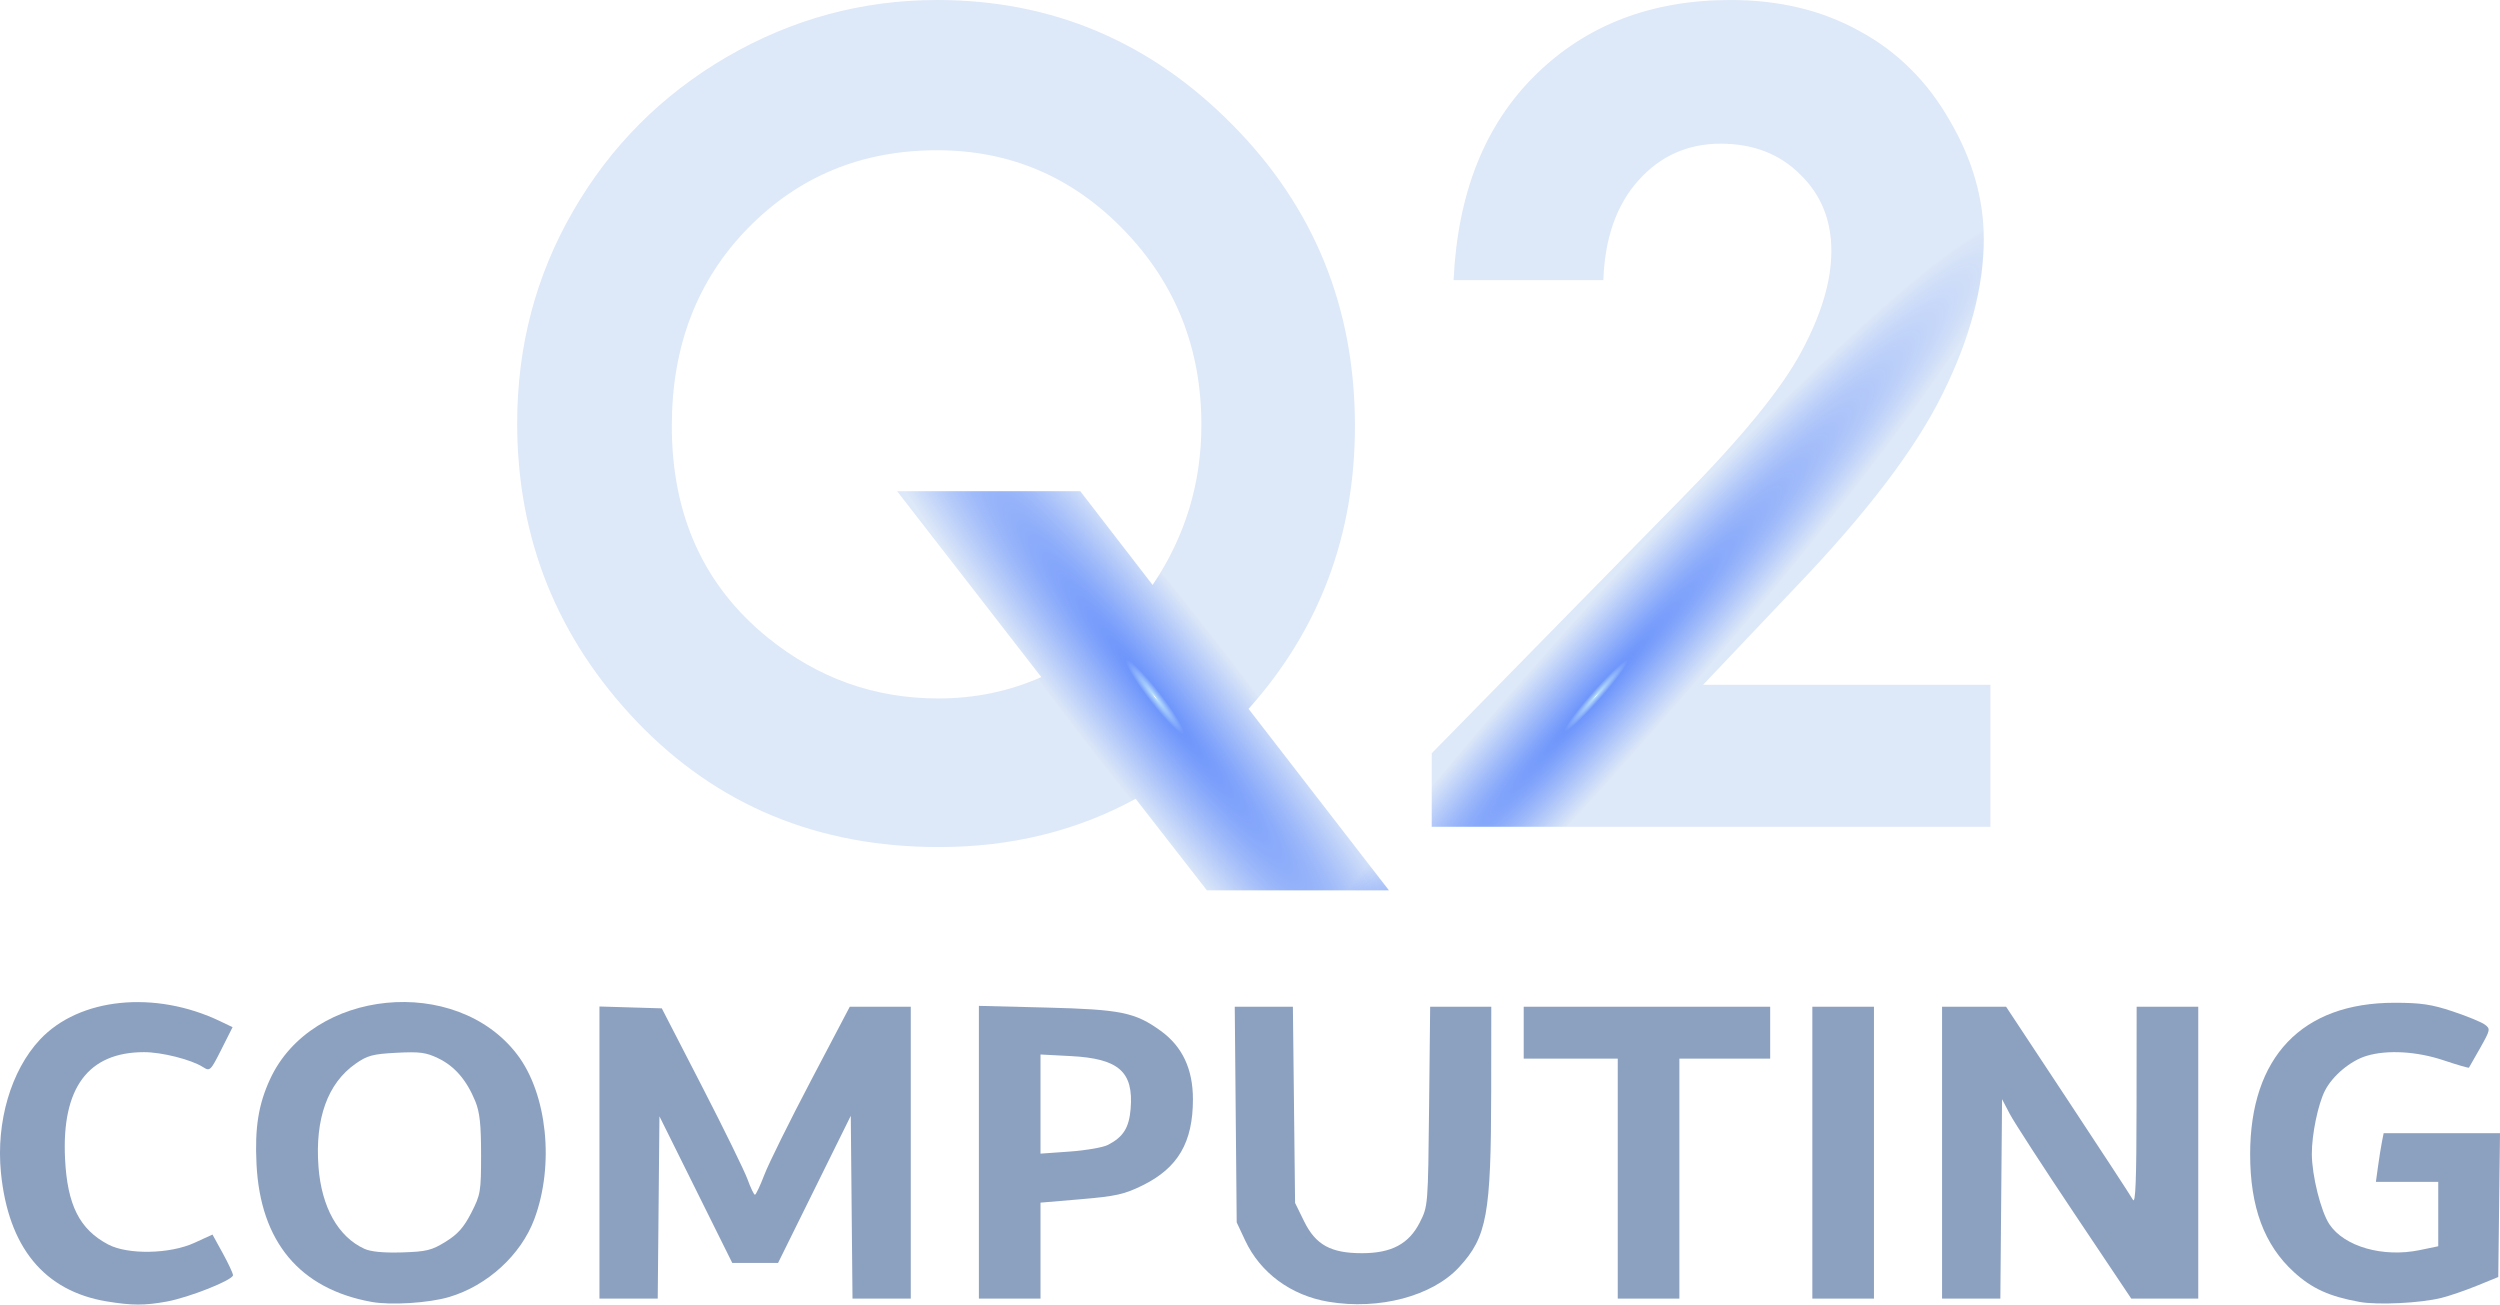
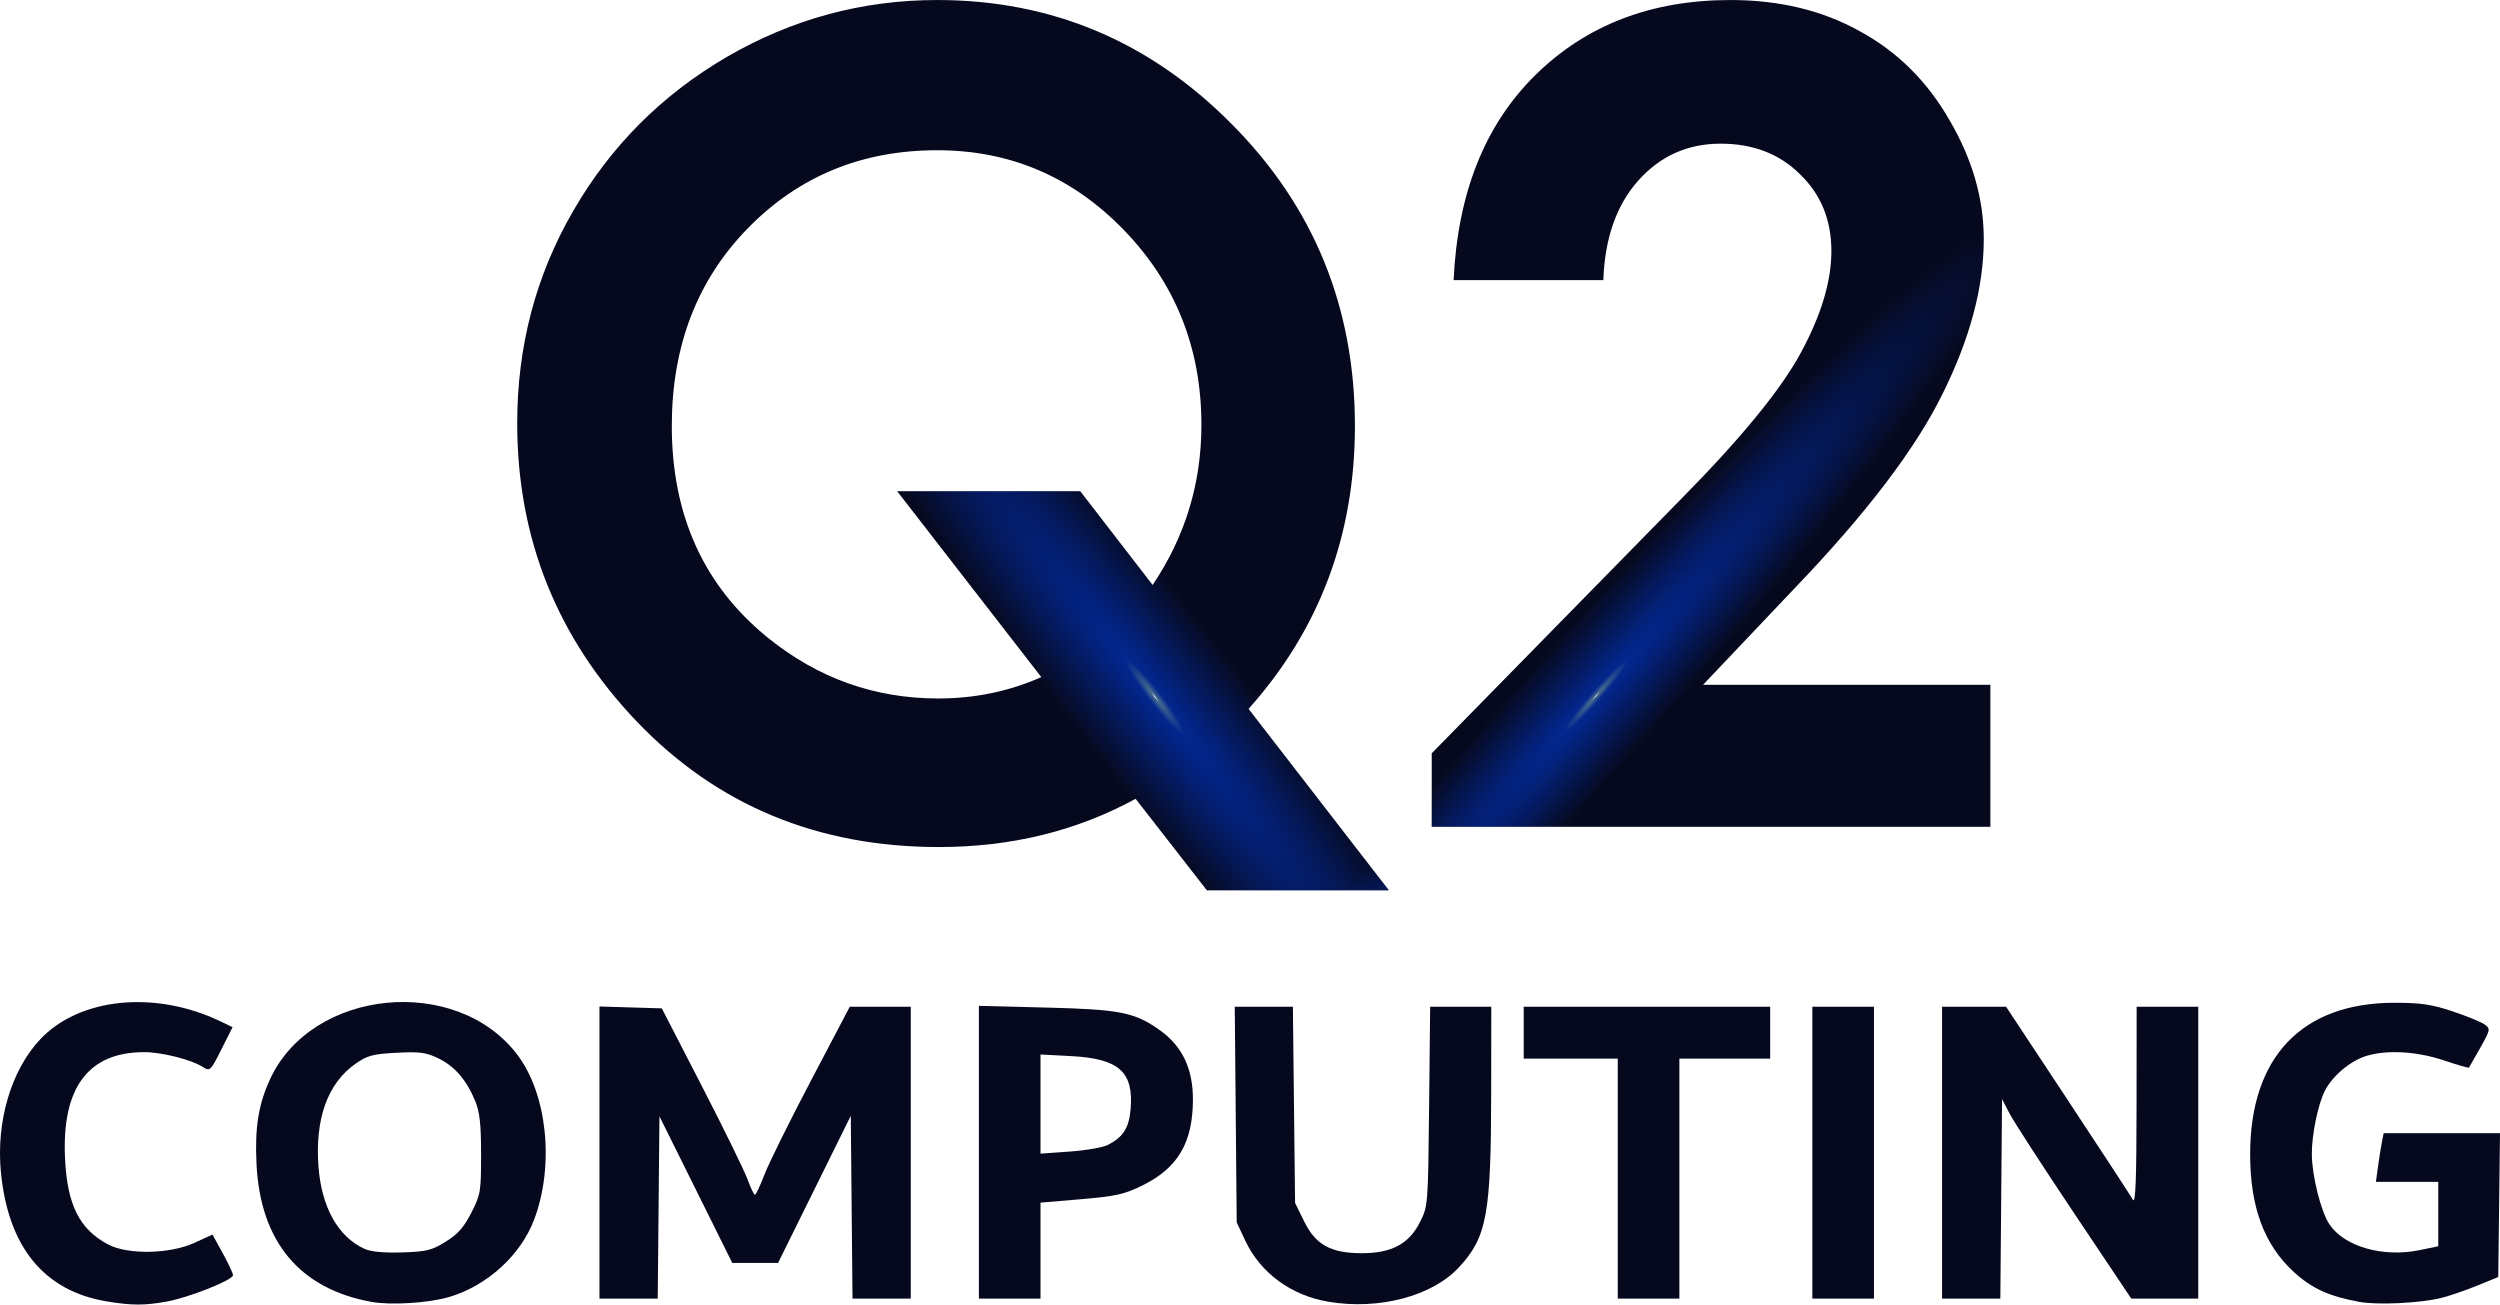
<svg xmlns="http://www.w3.org/2000/svg" xmlns:xlink="http://www.w3.org/1999/xlink" width="140.462" height="73.296" viewBox="34.557 51.76 140.462 73.296" version="1.1" id="svg1">
  <defs id="defs1">
    <linearGradient id="linearGradient28">
      <stop style="stop-color:#ffffff;stop-opacity:1;" offset="0" id="stop28" />
      <stop style="stop-color:#88ccff;stop-opacity:0.498;" offset="0.01" id="stop30" />
      <stop style="stop-color:#0044ff;stop-opacity:0.5" offset="0.075" id="stop31" />
      <stop style="stop-color:#0044ff;stop-opacity:0" offset="1" id="stop29" />
    </linearGradient>
    <radialGradient xlink:href="#linearGradient28" id="radialGradient31" cx="99.445" cy="93.017" fx="99.445" fy="93.017" r="34.073" gradientTransform="matrix(-0.628905,-0.8109824,0.1078438,-0.08363127,151.9555,179.3386)" gradientUnits="userSpaceOnUse" />
    <radialGradient xlink:href="#linearGradient28" id="radialGradient31-2" cx="1185.383" cy="1257.829" fx="1185.383" fy="1257.829" r="34.073" gradientTransform="matrix(0.6899309,-0.7809119,0.08171449,0.07219426,-796.3765,925.7165)" gradientUnits="userSpaceOnUse" />
    <clipPath clipPathUnits="userSpaceOnUse" id="clipPath38">
      <path style="font-weight:bold;font-size:63.084px;font-family:'Century Gothic';-inkscape-font-specification:'Century Gothic Bold';stroke-width:0.657" d="m 104.707,91.588 7.886,10.196 h -10.227 l -4.004,-5.144 q -4.959,2.711 -11.058,2.711 -10.196,0 -16.942,-7.023 -6.746,-7.054 -6.746,-16.787 0,-6.499 3.142,-11.921 3.142,-5.452 8.625,-8.656 5.514,-3.203 11.828,-3.203 9.641,0 16.541,6.961 6.931,6.961 6.931,16.972 0,9.21 -5.976,15.894 z m -5.39,-6.961 q 2.741,-4.066 2.741,-8.994 0,-6.438 -4.343,-10.935 -4.343,-4.497 -10.504,-4.497 -6.345,0 -10.627,4.374 -4.282,4.374 -4.282,11.12 0,7.516 5.39,11.89 4.22,3.419 9.58,3.419 3.08,0 5.791,-1.201 L 84.963,79.359 H 95.251 Z M 124.637,67.5 h -8.409 q 0.339,-7.331 4.59,-11.52 4.282,-4.22 10.966,-4.22 4.128,0 7.269,1.756 3.173,1.725 5.052,5.021 1.91,3.265 1.91,6.653 0,4.035 -2.31,8.686 -2.279,4.651 -8.378,10.997 l -5.082,5.36 h 16.141 v 7.978 h -31.388 v -4.128 l 14.015,-14.292 q 5.082,-5.144 6.746,-8.255 1.694,-3.142 1.694,-5.668 0,-2.618 -1.756,-4.312 -1.725,-1.725 -4.466,-1.725 -2.772,0 -4.62,2.064 -1.848,2.064 -1.971,5.606 z" id="path39" aria-label="Q2" />
    </clipPath>
  </defs>
  <g id="layer1">
-     <path style="fill:#dde8f8;font-weight:bold;font-size:63.084px;font-family:'Century Gothic';-inkscape-font-specification:'Century Gothic Bold';stroke-width:0.657" d="m 104.707,91.588 7.886,10.196 h -10.227 l -4.004,-5.144 q -4.959,2.711 -11.058,2.711 -10.196,0 -16.942,-7.023 -6.746,-7.054 -6.746,-16.787 0,-6.499 3.142,-11.921 3.142,-5.452 8.625,-8.656 5.514,-3.203 11.828,-3.203 9.641,0 16.541,6.961 6.931,6.961 6.931,16.972 0,9.21 -5.976,15.894 z m -5.39,-6.961 q 2.741,-4.066 2.741,-8.994 0,-6.438 -4.343,-10.935 -4.343,-4.497 -10.504,-4.497 -6.345,0 -10.627,4.374 -4.282,4.374 -4.282,11.12 0,7.516 5.39,11.89 4.22,3.419 9.58,3.419 3.08,0 5.791,-1.201 L 84.963,79.359 h 10.288 z m 25.32,-17.126 h -8.409 q 0.339,-7.331 4.59,-11.52 4.282,-4.22 10.966,-4.22 4.128,0 7.269,1.756 3.173,1.725 5.052,5.021 1.91,3.265 1.91,6.653 0,4.035 -2.31,8.686 -2.279,4.651 -8.378,10.997 l -5.082,5.36 h 16.141 v 7.978 h -31.388 v -4.128 l 14.015,-14.292 q 5.082,-5.144 6.746,-8.255 1.694,-3.142 1.694,-5.668 0,-2.618 -1.756,-4.312 -1.725,-1.725 -4.466,-1.725 -2.772,0 -4.62,2.064 -1.848,2.064 -1.971,5.606 z" id="text3" aria-label="Q2" />
-     <path style="fill:#8ca0c0;fill-opacity:1;stroke-width:0.69;stroke-dasharray:none" d="m 153.291,471.988 c -13.289,-2.206 -20.92,-11.491 -22.483,-27.359 -1.061,-10.763 2.139,-21.673 8.282,-28.24 8.348,-8.925 24.464,-10.545 38.368,-3.856 l 2.538,1.221 -2.378,4.722 c -2.299,4.566 -2.429,4.69 -3.915,3.74 -2.477,-1.583 -8.74,-3.166 -12.508,-3.162 -11.878,0.013 -17.503,7.599 -16.775,22.621 0.477,9.841 3.071,15.005 9.152,18.219 4.185,2.212 13.102,2.046 18.311,-0.341 l 3.849,-1.764 2.177,3.96 c 1.197,2.178 2.177,4.279 2.177,4.669 0,1.027 -9.289,4.723 -14.072,5.599 -4.662,0.854 -7.433,0.847 -12.722,-0.031 z" id="path8" transform="scale(0.2645833)" />
-     <path style="fill:#8ca0c0;fill-opacity:1;stroke-width:0.69;stroke-dasharray:none" d="m 209.535,472.095 c -15.282,-2.759 -23.649,-12.781 -24.457,-29.293 -0.379,-7.747 0.416,-12.691 2.906,-18.061 8.885,-19.167 39.474,-22.194 52.444,-5.19 6.383,8.368 7.952,23.453 3.64,34.978 -2.841,7.594 -9.955,14.1 -18.054,16.512 -4.31,1.284 -12.354,1.798 -16.478,1.053 z m 15.703,-12.78 c 2.584,-1.598 3.865,-3.043 5.453,-6.149 1.971,-3.853 2.077,-4.484 2.077,-12.373 0,-6.406 -0.283,-9.003 -1.232,-11.321 -1.834,-4.478 -4.364,-7.419 -7.822,-9.093 -2.635,-1.276 -3.947,-1.451 -8.908,-1.191 -5.064,0.266 -6.194,0.569 -8.718,2.343 -5.923,4.163 -8.613,11.662 -7.847,21.87 0.643,8.558 4.161,14.849 9.735,17.41 1.367,0.628 4.065,0.889 7.975,0.77 5.209,-0.158 6.31,-0.426 9.286,-2.268 z" id="path9" transform="scale(0.2645833)" />
-     <path style="fill:#8ca0c0;fill-opacity:1;stroke-width:0.69;stroke-dasharray:none" d="m 257.904,440.375 v -31.015 l 6.62,0.197 6.62,0.197 8.514,16.528 c 4.683,9.09 9.047,18 9.699,19.799 0.652,1.799 1.357,3.267 1.566,3.261 0.209,-0.006 1.12,-1.942 2.025,-4.304 0.904,-2.362 5.35,-11.344 9.879,-19.961 l 8.235,-15.667 h 6.476 6.476 v 30.99 30.99 h -6.187 -6.187 l -0.183,-19.41 -0.183,-19.41 -7.721,15.623 -7.721,15.623 h -4.862 -4.862 l -7.732,-15.568 -7.732,-15.568 -0.183,19.356 -0.183,19.356 h -6.187 -6.187 z" id="path10" transform="scale(0.2645833)" />
-     <path style="fill:#8ca0c0;fill-opacity:1;stroke-width:0.69;stroke-dasharray:none" d="m 338.478,440.308 v -31.082 l 14.29,0.359 c 15.897,0.4 18.9,1.014 24.371,4.984 4.55,3.302 6.791,8.081 6.791,14.48 0,9.175 -3.17,14.594 -10.709,18.306 -3.854,1.897 -5.634,2.296 -13.06,2.927 l -8.598,0.73 v 10.189 10.189 h -6.542 -6.542 z m 27.399,-1.553 c 3.269,-1.69 4.491,-3.631 4.825,-7.659 0.653,-7.874 -2.512,-10.674 -12.668,-11.205 l -6.472,-0.339 v 10.527 10.527 l 6.221,-0.442 c 3.421,-0.243 7.063,-0.877 8.093,-1.41 z" id="path11" transform="scale(0.2645833)" />
-     <path style="fill:#8ca0c0;fill-opacity:1;stroke-width:0.69;stroke-dasharray:none" d="m 412.702,472.057 c -7.945,-1.339 -14.443,-6.12 -17.672,-13.004 l -1.804,-3.847 -0.207,-22.898 -0.207,-22.898 h 6.172 6.172 l 0.233,20.832 0.233,20.832 1.921,3.911 c 2.451,4.99 5.666,6.763 12.268,6.763 6.287,0 9.974,-1.961 12.299,-6.542 1.741,-3.431 1.748,-3.52 1.972,-24.62 l 0.225,-21.176 h 6.49 6.49 l -0.021,18.077 c -0.031,26.065 -0.898,30.806 -6.806,37.215 -5.686,6.169 -17.001,9.167 -27.757,7.354 z" id="path12" transform="scale(0.2645833)" />
-     <path style="fill:#8ca0c0;fill-opacity:1;stroke-width:0.69;stroke-dasharray:none" d="m 474.144,445.909 v -25.48 h -9.986 -9.986 v -5.509 -5.509 h 26.169 26.169 v 5.509 5.509 h -9.641 -9.641 v 25.48 25.481 h -6.542 -6.542 z" id="path14" transform="scale(0.2645833)" />
-     <path style="fill:#8ca0c0;fill-opacity:1;stroke-width:0.69;stroke-dasharray:none" d="m 515.464,440.4 v -30.99 h 6.542 6.542 v 30.99 30.99 h -6.542 -6.542 z" id="path15" transform="scale(0.2645833)" />
-     <path style="fill:#8ca0c0;fill-opacity:1;stroke-width:0.69;stroke-dasharray:none" d="m 543.01,440.4 v -30.99 h 6.798 6.798 l 13.081,19.799 c 7.195,10.889 13.423,20.419 13.841,21.176 0.567,1.029 0.765,-3.98 0.781,-19.799 l 0.021,-21.176 h 6.542 6.542 v 30.99 30.99 h -7.113 -7.113 L 571.087,453.312 c -6.655,-9.943 -12.829,-19.472 -13.719,-21.176 l -1.618,-3.099 -0.182,21.176 -0.182,21.176 h -6.188 -6.188 z" id="path16" transform="scale(0.2645833)" />
-     <path style="fill:#8ca0c0;fill-opacity:1;stroke-width:0.69;stroke-dasharray:none" d="m 631.685,472.098 c -6.452,-1.17 -10.128,-2.84 -13.959,-6.341 -6.305,-5.762 -9.293,-13.805 -9.293,-25.013 0,-20.645 10.982,-32.176 30.645,-32.175 5.631,2e-4 7.891,0.336 12.396,1.841 3.03,1.012 6.085,2.267 6.789,2.789 1.227,0.909 1.186,1.114 -0.973,4.95 -1.239,2.201 -2.317,4.09 -2.395,4.199 -0.078,0.109 -2.484,-0.589 -5.346,-1.549 -5.702,-1.914 -11.969,-2.282 -16.377,-0.961 -3.417,1.024 -7.231,4.208 -8.856,7.394 -1.472,2.886 -2.803,9.32 -2.785,13.467 0.02,4.58 1.913,12.161 3.72,14.891 3.15,4.76 11.389,7.12 19.197,5.499 l 3.929,-0.816 v -6.838 -6.838 h -6.62 -6.62 l 0.449,-3.271 c 0.247,-1.799 0.616,-4.123 0.822,-5.165 l 0.373,-1.894 h 12.354 12.354 l -0.185,15.269 -0.185,15.269 -4.476,1.828 c -2.462,1.005 -5.879,2.179 -7.593,2.607 -4.419,1.105 -13.519,1.554 -17.362,0.857 z" id="path17" transform="scale(0.2645833)" />
+     <path style="fill:#06091e;font-weight:bold;font-size:63.084px;font-family:'Century Gothic';-inkscape-font-specification:'Century Gothic Bold';stroke-width:0.657" d="m 104.707,91.588 7.886,10.196 h -10.227 l -4.004,-5.144 q -4.959,2.711 -11.058,2.711 -10.196,0 -16.942,-7.023 -6.746,-7.054 -6.746,-16.787 0,-6.499 3.142,-11.921 3.142,-5.452 8.625,-8.656 5.514,-3.203 11.828,-3.203 9.641,0 16.541,6.961 6.931,6.961 6.931,16.972 0,9.21 -5.976,15.894 z m -5.39,-6.961 q 2.741,-4.066 2.741,-8.994 0,-6.438 -4.343,-10.935 -4.343,-4.497 -10.504,-4.497 -6.345,0 -10.627,4.374 -4.282,4.374 -4.282,11.12 0,7.516 5.39,11.89 4.22,3.419 9.58,3.419 3.08,0 5.791,-1.201 L 84.963,79.359 h 10.288 z m 25.32,-17.126 h -8.409 q 0.339,-7.331 4.59,-11.52 4.282,-4.22 10.966,-4.22 4.128,0 7.269,1.756 3.173,1.725 5.052,5.021 1.91,3.265 1.91,6.653 0,4.035 -2.31,8.686 -2.279,4.651 -8.378,10.997 l -5.082,5.36 h 16.141 v 7.978 h -31.388 v -4.128 l 14.015,-14.292 q 5.082,-5.144 6.746,-8.255 1.694,-3.142 1.694,-5.668 0,-2.618 -1.756,-4.312 -1.725,-1.725 -4.466,-1.725 -2.772,0 -4.62,2.064 -1.848,2.064 -1.971,5.606 z" id="text3" aria-label="Q2" />
+     <path style="fill:#06091e;fill-opacity:1;stroke-width:0.69;stroke-dasharray:none" d="m 153.291,471.988 c -13.289,-2.206 -20.92,-11.491 -22.483,-27.359 -1.061,-10.763 2.139,-21.673 8.282,-28.24 8.348,-8.925 24.464,-10.545 38.368,-3.856 l 2.538,1.221 -2.378,4.722 c -2.299,4.566 -2.429,4.69 -3.915,3.74 -2.477,-1.583 -8.74,-3.166 -12.508,-3.162 -11.878,0.013 -17.503,7.599 -16.775,22.621 0.477,9.841 3.071,15.005 9.152,18.219 4.185,2.212 13.102,2.046 18.311,-0.341 l 3.849,-1.764 2.177,3.96 c 1.197,2.178 2.177,4.279 2.177,4.669 0,1.027 -9.289,4.723 -14.072,5.599 -4.662,0.854 -7.433,0.847 -12.722,-0.031 z" id="path8" transform="scale(0.2645833)" />
+     <path style="fill:#06091e;fill-opacity:1;stroke-width:0.69;stroke-dasharray:none" d="m 209.535,472.095 c -15.282,-2.759 -23.649,-12.781 -24.457,-29.293 -0.379,-7.747 0.416,-12.691 2.906,-18.061 8.885,-19.167 39.474,-22.194 52.444,-5.19 6.383,8.368 7.952,23.453 3.64,34.978 -2.841,7.594 -9.955,14.1 -18.054,16.512 -4.31,1.284 -12.354,1.798 -16.478,1.053 z m 15.703,-12.78 c 2.584,-1.598 3.865,-3.043 5.453,-6.149 1.971,-3.853 2.077,-4.484 2.077,-12.373 0,-6.406 -0.283,-9.003 -1.232,-11.321 -1.834,-4.478 -4.364,-7.419 -7.822,-9.093 -2.635,-1.276 -3.947,-1.451 -8.908,-1.191 -5.064,0.266 -6.194,0.569 -8.718,2.343 -5.923,4.163 -8.613,11.662 -7.847,21.87 0.643,8.558 4.161,14.849 9.735,17.41 1.367,0.628 4.065,0.889 7.975,0.77 5.209,-0.158 6.31,-0.426 9.286,-2.268 z" id="path9" transform="scale(0.2645833)" />
+     <path style="fill:#06091e;fill-opacity:1;stroke-width:0.69;stroke-dasharray:none" d="m 257.904,440.375 v -31.015 l 6.62,0.197 6.62,0.197 8.514,16.528 c 4.683,9.09 9.047,18 9.699,19.799 0.652,1.799 1.357,3.267 1.566,3.261 0.209,-0.006 1.12,-1.942 2.025,-4.304 0.904,-2.362 5.35,-11.344 9.879,-19.961 l 8.235,-15.667 h 6.476 6.476 v 30.99 30.99 h -6.187 -6.187 l -0.183,-19.41 -0.183,-19.41 -7.721,15.623 -7.721,15.623 h -4.862 -4.862 l -7.732,-15.568 -7.732,-15.568 -0.183,19.356 -0.183,19.356 h -6.187 -6.187 z" id="path10" transform="scale(0.2645833)" />
+     <path style="fill:#06091e;fill-opacity:1;stroke-width:0.69;stroke-dasharray:none" d="m 338.478,440.308 v -31.082 l 14.29,0.359 c 15.897,0.4 18.9,1.014 24.371,4.984 4.55,3.302 6.791,8.081 6.791,14.48 0,9.175 -3.17,14.594 -10.709,18.306 -3.854,1.897 -5.634,2.296 -13.06,2.927 l -8.598,0.73 v 10.189 10.189 h -6.542 -6.542 z m 27.399,-1.553 c 3.269,-1.69 4.491,-3.631 4.825,-7.659 0.653,-7.874 -2.512,-10.674 -12.668,-11.205 l -6.472,-0.339 v 10.527 10.527 l 6.221,-0.442 c 3.421,-0.243 7.063,-0.877 8.093,-1.41 z" id="path11" transform="scale(0.2645833)" />
+     <path style="fill:#06091e;fill-opacity:1;stroke-width:0.69;stroke-dasharray:none" d="m 412.702,472.057 c -7.945,-1.339 -14.443,-6.12 -17.672,-13.004 l -1.804,-3.847 -0.207,-22.898 -0.207,-22.898 h 6.172 6.172 l 0.233,20.832 0.233,20.832 1.921,3.911 c 2.451,4.99 5.666,6.763 12.268,6.763 6.287,0 9.974,-1.961 12.299,-6.542 1.741,-3.431 1.748,-3.52 1.972,-24.62 l 0.225,-21.176 h 6.49 6.49 l -0.021,18.077 c -0.031,26.065 -0.898,30.806 -6.806,37.215 -5.686,6.169 -17.001,9.167 -27.757,7.354 z" id="path12" transform="scale(0.2645833)" />
+     <path style="fill:#06091e;fill-opacity:1;stroke-width:0.69;stroke-dasharray:none" d="m 474.144,445.909 v -25.48 h -9.986 -9.986 v -5.509 -5.509 h 26.169 26.169 v 5.509 5.509 h -9.641 -9.641 v 25.48 25.481 h -6.542 -6.542 z" id="path14" transform="scale(0.2645833)" />
+     <path style="fill:#06091e;fill-opacity:1;stroke-width:0.69;stroke-dasharray:none" d="m 515.464,440.4 v -30.99 h 6.542 6.542 v 30.99 30.99 h -6.542 -6.542 z" id="path15" transform="scale(0.2645833)" />
+     <path style="fill:#06091e;fill-opacity:1;stroke-width:0.69;stroke-dasharray:none" d="m 543.01,440.4 v -30.99 h 6.798 6.798 l 13.081,19.799 c 7.195,10.889 13.423,20.419 13.841,21.176 0.567,1.029 0.765,-3.98 0.781,-19.799 l 0.021,-21.176 h 6.542 6.542 v 30.99 30.99 h -7.113 -7.113 L 571.087,453.312 c -6.655,-9.943 -12.829,-19.472 -13.719,-21.176 l -1.618,-3.099 -0.182,21.176 -0.182,21.176 h -6.188 -6.188 z" id="path16" transform="scale(0.2645833)" />
+     <path style="fill:#06091e;fill-opacity:1;stroke-width:0.69;stroke-dasharray:none" d="m 631.685,472.098 c -6.452,-1.17 -10.128,-2.84 -13.959,-6.341 -6.305,-5.762 -9.293,-13.805 -9.293,-25.013 0,-20.645 10.982,-32.176 30.645,-32.175 5.631,2e-4 7.891,0.336 12.396,1.841 3.03,1.012 6.085,2.267 6.789,2.789 1.227,0.909 1.186,1.114 -0.973,4.95 -1.239,2.201 -2.317,4.09 -2.395,4.199 -0.078,0.109 -2.484,-0.589 -5.346,-1.549 -5.702,-1.914 -11.969,-2.282 -16.377,-0.961 -3.417,1.024 -7.231,4.208 -8.856,7.394 -1.472,2.886 -2.803,9.32 -2.785,13.467 0.02,4.58 1.913,12.161 3.72,14.891 3.15,4.76 11.389,7.12 19.197,5.499 l 3.929,-0.816 v -6.838 -6.838 h -6.62 -6.62 l 0.449,-3.271 c 0.247,-1.799 0.616,-4.123 0.822,-5.165 l 0.373,-1.894 h 12.354 12.354 l -0.185,15.269 -0.185,15.269 -4.476,1.828 c -2.462,1.005 -5.879,2.179 -7.593,2.607 -4.419,1.105 -13.519,1.554 -17.362,0.857 z" id="path17" transform="scale(0.2645833)" />
    <g id="g38" clip-path="url(#clipPath38)">
      <rect style="display:inline;fill:url(#radialGradient31);stroke-width:0.265;stroke-dasharray:none" id="rect28" width="1705.508" height="60.311" x="46.19" y="44.55" />
      <rect style="display:inline;fill:url(#radialGradient31-2);stroke-width:0.265;stroke-dasharray:none" id="rect28-5" width="1705.508" height="60.311" x="-741.224" y="56.761" />
    </g>
  </g>
</svg>
